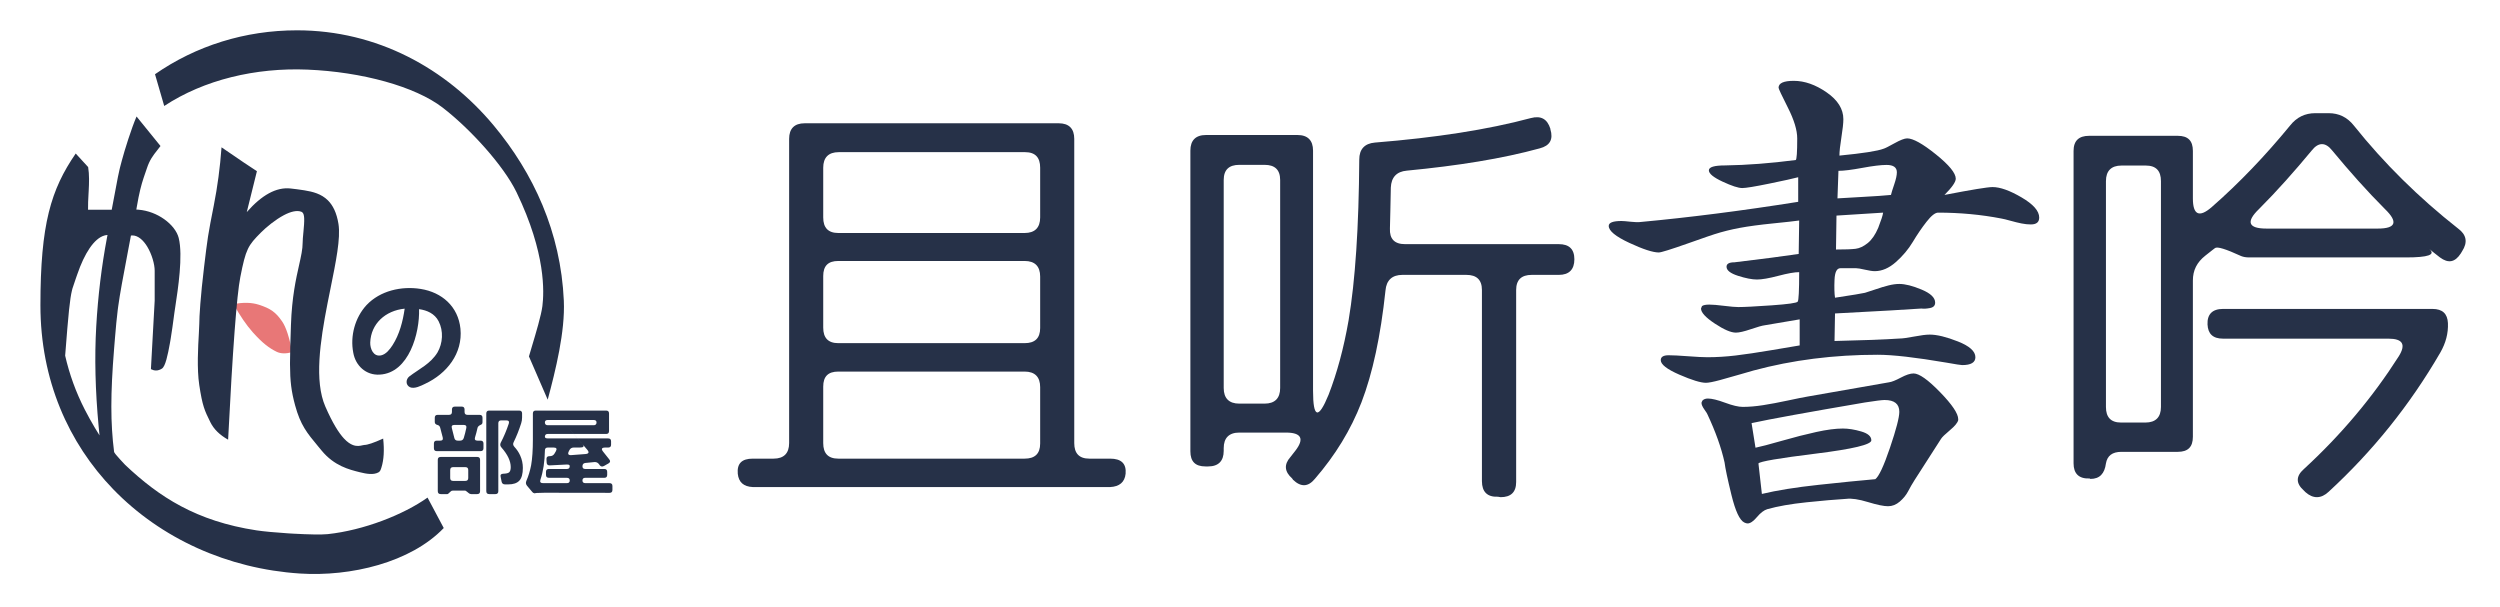
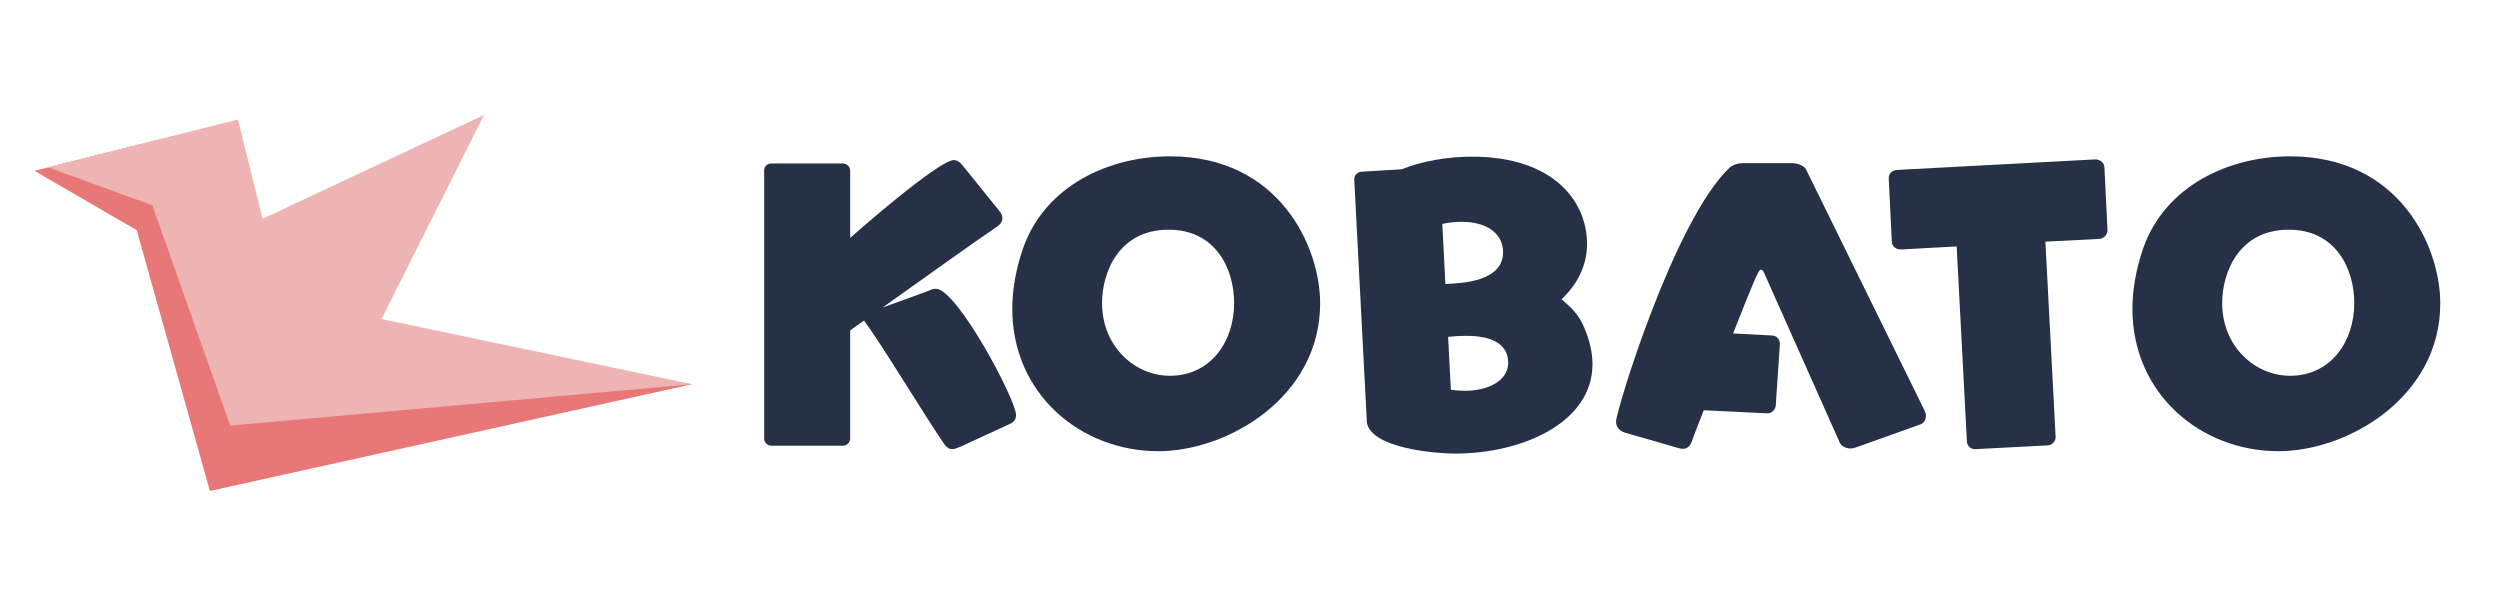
- <svg xmlns="http://www.w3.org/2000/svg" width="1237px" height="300px" viewBox="0 0 1237 300" version="1.1">
-   <g id="logo-large" stroke="none" stroke-width="1" fill="none" fill-rule="evenodd">
-     <g id="logo-white" transform="translate(20, 15)">
-       <path d="M95.548,135.487 C100.291,134.548 104.461,134.627 108.053,135.772 C113.966,137.656 116.469,139.553 119.528,143.943 C121.545,146.838 123.198,151.955 124.548,159.269 C121.481,160.075 118.922,160.051 116.898,159.067 C113.281,157.307 109.93,154.854 105.031,149.362 C101.921,145.876 98.762,141.249 95.548,135.487 Z" id="font1-dot" fill="#E87777" />
-       <path d="M47.559,42.641 L59.415,57.252 C58.868,57.983 58.343,58.649 57.839,59.287 C55.784,61.889 54.075,64.07 52.693,68.234 C52.397,69.127 52.113,69.947 51.835,70.747 C51.776,70.917 51.717,71.087 51.658,71.258 L51.408,71.985 L51.243,72.47 C51.217,72.546 51.191,72.623 51.166,72.699 L51.012,73.161 C49.937,76.416 48.904,80.153 47.642,87.594 C47.579,87.969 47.518,88.335 47.459,88.691 C47.821,88.705 48.182,88.727 48.545,88.758 C53.299,89.155 57.729,90.956 61.227,93.438 C64.919,96.058 67.59,99.436 68.422,102.738 C70.624,111.489 68.043,128.182 66.76,136.605 C66.576,137.816 66.417,138.858 66.301,139.686 C66.202,140.398 66.087,141.256 65.958,142.225 C65.588,145.006 65.096,148.7 64.484,152.425 L64.336,153.311 C64.292,153.571 64.247,153.831 64.203,154.088 L64.065,154.868 C63.02,160.682 61.835,166.29 60.14,167.373 C59.166,167.995 58.185,168.32 57.191,168.32 C56.357,168.32 55.519,168.092 54.675,167.653 L56.536,133.786 L56.536,118.953 C56.536,115.701 55.126,110.807 52.876,107.07 C50.93,103.839 48.363,101.576 45.655,101.494 C45.366,101.485 45.076,101.502 44.787,101.541 C44.739,101.795 44.691,102.05 44.642,102.308 C44.222,104.533 43.829,106.607 43.462,108.546 C40.719,123.026 39.396,130.015 38.506,136.482 L38.399,137.27 L38.247,138.443 C37.737,142.485 37.358,146.6 36.868,152.512 L36.772,153.676 C36.674,154.864 36.572,156.123 36.463,157.465 C34.641,179.925 34.646,194.343 36.468,208.692 C36.93,209.476 37.239,209.83 37.6,210.243 C38.015,210.719 38.5,211.275 38.998,211.84 L39.509,212.418 C40.466,213.497 41.401,214.521 41.932,215.023 C58.68,230.875 77.107,242.873 106.916,247.42 C110.426,247.955 116.367,248.5 122.463,248.892 L123.72,248.971 L124.225,249.001 L125.23,249.059 C132.313,249.457 139.138,249.613 142.147,249.29 C159.932,247.381 179.548,239.718 191.55,231.206 L199.563,246.267 C183.184,263.365 153.471,270.407 128.459,268.784 C92.727,266.464 59.657,251.505 36.019,227.081 C13.861,204.186 0,172.975 0,136.084 C0,95.804 5.207,78.828 17.464,60.962 L23.615,67.669 C24.23,71.505 24.091,75.489 23.882,79.464 L23.792,81.123 C23.651,83.693 23.518,86.252 23.562,88.761 L35.281,88.761 C36.871,80.239 37.727,75.639 38.339,72.596 C38.707,70.783 38.943,69.704 39.183,68.701 L39.472,67.527 C39.754,66.425 39.991,65.539 40.284,64.446 C41.701,59.158 44.921,48.834 47.559,42.641 Z M33.193,101.259 C32.66,101.303 32.15,101.394 31.665,101.532 C26.555,102.986 21.792,110.342 18.219,120.796 C17.962,121.547 17.726,122.215 17.491,122.878 C16.998,124.272 16.514,125.641 15.865,127.71 L15.829,127.84 L15.759,128.104 C15.736,128.19 15.714,128.277 15.692,128.365 L15.625,128.631 C14.574,132.94 13.892,139.607 12.24,160.972 C14.343,170.172 17.515,179.007 21.997,187.751 C23.42,190.527 25.228,193.799 26.96,196.709 C27.685,197.926 28.459,199.185 29.243,200.427 C29.094,198.996 28.951,197.555 28.815,196.104 C27.142,178.277 26.74,161.776 27.612,146.601 C28.483,131.424 30.253,116.784 32.921,102.68 C33.011,102.206 33.101,101.733 33.193,101.259 Z M89.614,57.892 C92.521,59.841 95.757,62.049 99.323,64.515 C99.576,64.689 99.829,64.864 100.083,65.038 L100.587,65.382 C103.27,67.209 105.828,68.869 107.024,69.639 L107.122,69.701 L106.622,71.717 L102.101,89.946 C109.509,81.503 116.694,77.513 123.725,78.256 C124.776,78.367 125.818,78.485 126.845,78.63 C127.172,78.676 127.502,78.722 127.834,78.768 C128.61,78.876 129.4,78.985 130.192,79.108 L130.716,79.191 C134.779,79.85 138.995,80.913 142.243,84.136 C144.698,86.572 146.578,90.234 147.475,95.812 C148.609,102.868 146.178,114.686 143.515,127.83 C143.105,129.851 142.691,131.902 142.282,133.972 L142.01,135.354 C138.405,153.82 135.458,173.545 140.982,186.179 C144.591,194.434 147.645,199.218 150.18,201.955 C151.862,203.77 153.346,204.723 154.629,205.206 C156.612,205.952 158.164,205.61 159.339,205.331 C159.674,205.252 159.963,205.171 160.212,205.171 C161.76,205.171 164.889,204.145 169.591,202.007 C170.204,207.704 169.937,212.442 168.763,216.216 C168.325,217.62 168.083,218.291 167.23,218.749 C164.759,220.074 161.339,219.491 158.036,218.66 C152.719,217.329 145.375,215.521 139.126,207.93 C138.533,207.211 137.965,206.526 137.417,205.867 C131.943,199.278 128.677,195.366 126.007,185.517 C124.154,178.68 123.525,173.687 123.498,165.347 L123.497,164.507 C123.504,159.678 123.695,153.744 123.961,145.795 C124.422,132.009 126.466,122.921 127.987,116.156 C128.982,111.727 129.748,108.267 129.748,105.145 C129.748,103.874 129.916,102.094 130.093,100.223 L130.154,99.585 C130.379,97.197 130.59,94.74 130.509,92.996 C130.473,92.23 130.378,91.588 130.223,91.114 C129.979,90.366 129.566,89.962 129.122,89.783 C126.96,88.912 123.798,89.698 120.46,91.468 C116.277,93.686 111.839,97.318 109.143,100.024 C102.703,106.489 101.65,108.113 98.91,122.098 C97.145,131.105 95.128,157.925 92.87,202.555 C88.742,200.25 85.809,197.388 84.103,193.941 C81.187,188.049 80.174,185.916 78.591,175.474 C77.378,167.467 78.019,156.487 78.391,150.031 C78.51,147.959 78.603,146.343 78.603,145.422 C78.603,141.633 79.211,131.682 80.975,117.108 C81.813,110.176 82.292,106.235 82.87,102.455 L82.996,101.646 C83.613,97.739 84.373,93.784 85.788,86.638 C87.615,77.412 88.89,67.829 89.614,57.892 Z" id="Down-circle-and-font1" fill="#263148" />
-       <path d="M126.969,0 C166.553,0 200.771,18.834 224.335,47.146 C243.948,70.709 257.478,99.826 258.985,133.803 C259.664,149.102 254.885,168.319 251.004,182.758 L241.723,161.358 C242.093,160.047 242.619,158.295 243.215,156.308 C245.16,149.829 247.837,140.878 248.38,136.428 C249.191,129.783 250.231,110.53 235.616,80.209 C229.188,66.874 212.59,48.709 199.02,38.241 C185.446,27.77 159.022,20.557 132.112,19.447 C106.502,18.391 80.993,24.435 61.258,37.441 L56.696,21.726 C76.933,7.677 101.15,0 126.969,0 Z" id="Upper-circle" fill="#263148" />
-       <path d="M154.79,159.482 C155.91,165.962 161.11,170.762 167.83,170.362 C182.39,169.642 187.75,149.642 187.35,137.962 C191.35,138.522 195.11,140.202 197.03,143.962 C199.51,148.762 199.11,154.842 196.47,159.402 C193.03,165.002 187.51,167.482 182.55,171.242 C180.79,172.602 180.55,175.482 182.87,176.602 C185.11,177.562 188.31,175.882 190.31,174.922 C201.11,169.882 209.03,159.882 207.83,147.642 C206.71,136.682 198.71,129.642 188.15,127.962 C178.63,126.442 168.07,128.842 161.35,135.962 C155.67,142.122 153.19,151.242 154.79,159.482 Z M163.19,154.522 C163.51,145.162 170.71,138.682 180.23,137.722 C179.35,143.962 177.67,150.442 174.23,155.802 C172.87,157.882 171.03,160.282 168.55,160.842 C164.71,161.642 163.11,157.482 163.19,154.522 Z" id="font2" fill="#263148" fill-rule="nonzero" />
-       <path d="M210.726,196.794 C210.966,195.786 210.534,195.258 209.478,195.258 L204.822,195.258 C203.718,195.258 203.286,195.786 203.574,196.842 C204.006,198.522 204.438,200.106 204.774,201.594 C204.966,202.554 205.542,203.034 206.502,203.034 L207.606,203.034 C208.566,203.034 209.19,202.602 209.478,201.69 C209.958,200.106 210.39,198.474 210.726,196.794 Z M204.198,227.754 C203.718,227.706 203.334,227.85 203.094,228.09 C202.182,229.002 201.606,229.482 201.366,229.482 L198.102,229.482 C197.094,229.482 196.614,229.002 196.614,227.994 L196.614,212.49 C196.614,211.578 197.094,211.098 198.054,211.098 L216.15,211.098 C217.062,211.098 217.542,211.578 217.542,212.49 L217.542,228.042 C217.542,229.002 217.062,229.482 216.102,229.482 L213.174,229.482 C212.742,229.434 212.358,229.338 212.118,229.146 C211.014,228.234 210.39,227.754 210.246,227.754 L204.198,227.754 Z M237.366,210.33 C238.278,212.346 238.71,214.41 238.71,216.522 C238.71,219.45 238.134,221.562 236.982,222.81 C235.83,224.058 234.006,224.682 231.462,224.682 L229.926,224.682 C228.966,224.682 228.39,224.25 228.198,223.338 L227.718,220.938 C227.478,219.93 227.91,219.45 228.966,219.402 C230.406,219.354 231.366,219.162 231.894,218.73 C232.422,218.298 232.71,217.434 232.71,216.138 C232.71,213.114 231.174,209.898 228.102,206.394 C227.478,205.674 227.334,204.906 227.766,204.042 C229.254,201.21 230.598,198.042 231.75,194.586 C232.086,193.53 231.654,193.002 230.502,193.002 L228.006,193.002 C227.046,193.002 226.566,193.482 226.566,194.394 L226.566,228.042 C226.566,229.002 226.086,229.482 225.126,229.482 L222.102,229.482 C221.094,229.482 220.614,229.002 220.614,227.994 L220.614,189.594 C220.614,188.634 221.094,188.154 222.054,188.154 L236.886,188.154 C237.846,188.154 238.326,188.634 238.326,189.546 L238.326,191.562 C238.326,192.57 238.182,193.482 237.894,194.394 C236.838,197.706 235.59,200.874 234.15,203.802 C233.718,204.618 233.862,205.386 234.534,206.106 C235.686,207.354 236.646,208.746 237.366,210.33 Z M197.814,196.65 C197.622,195.93 197.19,195.45 196.566,195.306 C195.606,195.066 195.126,194.586 195.126,193.818 L195.126,191.706 C195.126,190.746 195.606,190.266 196.566,190.266 L202.182,190.266 C203.142,190.266 203.622,189.786 203.622,188.826 L203.622,187.626 C203.622,186.666 204.102,186.186 205.062,186.186 L208.47,186.186 C209.382,186.186 209.862,186.666 209.862,187.626 L209.862,188.826 C209.862,189.786 210.342,190.266 211.302,190.266 L217.302,190.266 C218.262,190.266 218.742,190.746 218.742,191.706 L218.742,193.818 C218.742,194.49 218.502,194.922 218.022,195.114 C217.014,195.546 216.438,196.074 216.294,196.65 C215.958,198.234 215.526,199.818 215.046,201.402 C214.71,202.506 215.142,203.034 216.294,203.034 L217.782,203.034 C218.742,203.034 219.222,203.514 219.222,204.474 L219.222,206.778 C219.222,207.738 218.742,208.218 217.782,208.218 L196.086,208.218 C195.174,208.218 194.694,207.738 194.694,206.778 L194.694,204.474 C194.694,203.514 195.174,203.034 196.086,203.034 L197.814,203.034 C198.918,203.034 199.302,202.506 199.062,201.45 C198.678,199.914 198.246,198.33 197.814,196.65 Z M210.246,222.954 C211.206,222.954 211.686,222.474 211.686,221.514 L211.686,217.53 C211.686,216.618 211.206,216.138 210.246,216.138 L204.198,216.138 C203.238,216.138 202.758,216.618 202.758,217.578 L202.758,221.562 C202.758,222.474 203.238,222.954 204.198,222.954 L210.246,222.954 Z" id="font3" fill="#263148" fill-rule="nonzero" />
-       <path d="M269.686,209.658 C271.366,209.514 271.654,208.794 270.55,207.498 C258.886,193.914 258.118,193.098 268.342,204.954 C269.206,205.962 268.678,206.442 266.806,206.442 L263.878,206.442 C262.918,206.442 262.198,206.874 261.766,207.69 C260.902,209.37 260.806,209.562 261.478,208.266 C260.758,209.658 261.19,210.282 262.726,210.186 C265.174,209.994 267.526,209.802 269.686,209.658 Z M252.022,215.274 C251.062,215.322 250.534,214.842 250.486,213.882 L250.39,212.202 C250.342,211.29 250.774,210.762 251.734,210.714 C251.83,210.714 251.926,210.714 252.022,210.714 C253.174,210.666 253.222,210.666 252.214,210.714 C253.174,210.666 253.894,210.234 254.374,209.418 C254.518,209.226 254.71,208.842 255.046,208.266 C255.718,207.066 255.334,206.442 253.942,206.442 L251.062,206.442 C250.102,206.442 249.622,206.922 249.622,207.882 C249.526,213.306 248.806,218.154 247.414,222.33 C247.03,223.482 247.462,224.058 248.662,224.058 L260.47,224.058 C261.382,224.058 261.862,223.674 261.91,222.858 C261.958,221.898 261.478,221.418 260.47,221.418 L251.59,221.418 C250.63,221.418 250.15,220.938 250.15,219.978 L250.15,218.49 C250.15,217.53 250.63,217.05 251.59,217.05 L260.47,217.05 C261.19,217.05 261.67,216.762 261.814,216.234 C262.15,215.226 261.67,214.794 260.422,214.842 C257.59,215.034 254.758,215.178 252.022,215.274 Z M251.062,195.402 L273.766,195.402 C274.582,195.402 275.062,195.018 275.158,194.25 C275.254,193.29 274.774,192.81 273.718,192.81 L251.014,192.81 C250.006,192.81 249.526,193.29 249.622,194.25 C249.718,195.018 250.198,195.402 251.062,195.402 Z M281.494,212.346 C282.118,213.162 281.974,213.786 281.062,214.314 L278.854,215.562 C277.99,216.042 277.27,215.898 276.694,215.13 C276.934,215.466 276.838,215.274 276.358,214.65 C275.782,213.882 275.014,213.546 274.006,213.642 C272.518,213.786 271.078,213.93 269.638,214.074 C268.726,214.17 268.246,214.698 268.198,215.61 C268.15,216.57 268.63,217.05 269.59,217.05 L279.046,217.05 C279.958,217.05 280.438,217.53 280.438,218.49 L280.438,219.978 C280.438,220.938 279.958,221.418 279.046,221.418 L269.59,221.418 C268.726,221.418 268.246,221.802 268.198,222.618 C268.15,223.578 268.63,224.058 269.638,224.058 L281.59,224.058 C282.55,224.058 283.03,224.538 283.03,225.45 L283.03,227.418 C283.03,228.378 282.55,228.858 281.638,228.858 L249.43,228.81 C246.118,228.81 244.342,228.954 244.198,229.242 C244.294,229.05 244.39,228.906 244.438,228.81 C244.198,229.194 243.718,228.906 242.998,227.994 L240.742,225.306 C240.166,224.586 240.07,223.818 240.454,222.906 C241.51,220.506 242.278,217.914 242.806,215.178 C243.382,211.914 243.67,207.642 243.67,202.41 L243.67,189.594 C243.67,188.634 244.15,188.154 245.062,188.154 L279.958,188.154 C280.87,188.154 281.35,188.634 281.35,189.594 L281.35,198.282 C281.35,199.242 280.87,199.722 279.91,199.722 L251.014,199.722 C250.342,199.722 249.91,199.962 249.718,200.49 C249.382,201.45 249.814,201.93 251.062,201.93 L280.918,201.93 C281.878,201.93 282.358,202.41 282.358,203.37 L282.358,205.05 C282.358,205.962 281.878,206.442 280.966,206.442 L279.526,206.442 C277.654,206.442 277.318,207.162 278.518,208.602 C279.574,209.898 280.582,211.146 281.494,212.346 Z" id="font4" fill="#263148" fill-rule="nonzero" />
+ <svg xmlns="http://www.w3.org/2000/svg" width="1465px" height="355px" viewBox="0 0 1465 355" version="1.1">
+   <g id="logo-large" stroke="none" fill="none" fill-rule="evenodd" stroke-width="1">
+     <g id="logo" transform="translate(20.1414, 67.3808)">
+       <polygon id="Path" fill="#E87777" points="0.003 32.696 59.987 67.527 102.859 220.327 385.393 157.774 153.001 127.443 71.793 14.708" />
+       <polygon id="Path" fill="#EEB4B4" points="7.871 30.636 119.303 2.651 133.736 60.817 263.489 -8.07107082e-14 203.39 119.573 385.393 157.774 114.747 182.025 69.139 52.93" />
    </g>
-     <g id="title" transform="translate(365, 40)" fill="#263148" fill-rule="nonzero">
-       <path d="M49.779,143.857 C44.74,143.857 42.33,146.275 42.33,151.33 L42.33,179.242 C42.33,184.297 44.74,186.934 49.779,186.934 L142.006,186.934 C147.044,186.934 149.673,184.516 149.673,179.462 L149.673,151.549 C149.673,146.495 147.044,143.857 142.006,143.857 L49.779,143.857 Z M49.779,89.132 C44.74,89.132 42.33,91.549 42.33,96.604 L42.33,122.099 C42.33,127.154 44.74,129.791 49.779,129.791 L142.006,129.791 C147.044,129.791 149.673,127.374 149.673,122.319 L149.673,96.824 C149.673,91.769 147.044,89.132 142.006,89.132 L49.779,89.132 Z M42.33,67.593 C42.33,72.648 44.74,75.286 49.779,75.286 L142.006,75.286 C147.044,75.286 149.673,72.648 149.673,67.593 L149.673,42.978 C149.673,37.923 147.263,35.286 142.225,35.286 L49.998,35.286 C44.959,35.286 42.33,37.923 42.33,42.978 L42.33,67.593 Z M184.286,201 L7.499,201 C2.898,200.78 0.489,198.582 0.05,194.407 C-0.388,189.352 2.022,186.934 7.499,186.934 L17.795,186.934 C22.833,186.934 25.462,184.297 25.462,179.242 L25.462,28.692 C25.462,23.637 28.091,21 33.13,21 L158.874,21 C163.912,21 166.541,23.637 166.541,28.692 L166.541,179.242 C166.541,184.297 168.951,186.934 173.989,186.934 L184.286,186.934 C189.762,186.934 192.391,189.352 191.953,194.407 C191.515,198.582 188.886,200.78 184.286,201 Z" id="Shape" />
-       <path d="M240.493,151.998 C240.493,157.067 243.132,159.712 248.19,159.712 L260.725,159.712 C265.782,159.712 268.421,157.067 268.421,151.998 L268.421,49.063 C268.421,43.993 265.782,41.569 260.725,41.569 L248.19,41.569 C243.132,41.569 240.493,43.993 240.493,49.063 L240.493,151.998 Z M302.287,118.494 C305.586,98.877 307.345,72.427 307.565,38.924 C307.565,33.854 310.204,30.989 315.262,30.548 C345.389,28.123 371.118,24.156 392.449,18.425 C397.507,17.103 400.586,18.866 402.125,23.715 L402.125,23.936 C403.664,29.005 401.905,32.091 396.847,33.413 C378.375,38.483 356.384,42.01 331.095,44.434 C326.037,44.875 323.398,47.741 323.178,52.81 C322.958,60.966 322.958,67.578 322.738,73.089 C322.519,78.158 324.938,80.803 330.215,80.803 L406.303,80.803 C411.361,80.803 414,83.228 414,88.297 C414,93.367 411.361,96.012 406.303,96.012 L392.889,96.012 C387.831,96.012 385.192,98.436 385.192,103.506 L385.192,198.506 C385.192,203.575 382.553,206 377.495,206 L376.176,205.78 C370.898,206 368.259,203.355 368.259,198.065 L368.259,103.506 C368.259,98.436 365.62,96.012 360.562,96.012 L328.896,96.012 C323.838,96.012 320.979,98.657 320.539,103.726 C318.12,126.429 314.162,144.724 308.664,159.051 C303.387,172.717 295.69,185.281 285.574,196.963 C282.275,200.93 278.757,201.151 274.799,197.404 L274.359,196.742 C270.62,193.436 270.181,189.91 273.479,186.162 C275.019,184.179 275.898,183.077 275.898,183.077 C280.516,177.125 278.977,174.04 271.28,174.04 L248.19,174.04 C243.132,174.04 240.493,176.685 240.493,181.754 L240.493,183.077 C240.493,188.146 237.854,190.791 232.796,190.791 L231.477,190.791 C226.419,190.791 224,188.367 224,183.297 L224,34.516 C224,29.446 226.639,26.801 231.697,26.801 L276.998,26.801 C282.056,26.801 284.694,29.446 284.694,34.516 L284.694,153.32 C284.694,166.986 287.333,167.647 292.391,155.304 C296.569,144.504 299.868,132.381 302.287,118.494 Z" id="Shape" />
-       <path d="M524.749,47.693 C522.32,48.342 517.544,49.397 510.42,50.857 C503.295,52.317 498.843,53.047 497.062,53.047 C495.119,53.047 491.88,51.992 487.347,49.883 C482.813,47.774 480.546,45.909 480.546,44.287 C480.546,42.664 483.218,41.853 488.561,41.853 C499.409,41.691 511.067,40.799 523.535,39.177 C524.021,38.852 524.263,35.283 524.263,28.47 C524.263,24.414 522.725,19.345 519.649,13.262 C516.572,7.178 515.034,3.893 515.034,3.407 C515.034,1.136 517.544,0 522.563,0 C527.906,0 533.331,1.906 538.836,5.718 C544.341,9.531 547.094,13.951 547.094,18.98 C547.094,20.927 546.77,23.928 546.122,27.983 C545.474,32.039 545.151,35.04 545.151,36.987 C556.808,35.851 564.095,34.716 567.009,33.58 C567.657,33.418 569.438,32.526 572.352,30.903 C575.267,29.281 577.372,28.47 578.667,28.47 C581.582,28.47 586.318,31.106 592.875,36.378 C599.433,41.651 602.712,45.666 602.712,48.423 C602.712,50.046 600.849,52.722 597.125,56.453 C610.564,53.858 618.498,52.56 620.927,52.56 C624.651,52.56 629.428,54.263 635.257,57.67 C641.086,61.077 644,64.402 644,67.647 C644,69.918 642.624,71.053 639.871,71.053 C638.414,71.053 636.876,70.891 635.257,70.567 C633.637,70.242 631.816,69.796 629.792,69.228 C627.768,68.661 626.27,68.296 625.299,68.133 C615.26,66.187 604.816,65.213 593.968,65.213 C592.511,65.213 590.608,66.714 588.261,69.715 C585.913,72.716 583.646,76.042 581.46,79.692 C579.274,83.342 576.481,86.667 573.081,89.668 C569.681,92.669 566.2,94.17 562.637,94.17 C561.504,94.17 559.885,93.927 557.78,93.44 C555.675,92.953 554.218,92.71 553.408,92.71 L545.636,92.71 C543.855,92.71 542.884,94.616 542.722,98.428 C542.56,102.241 542.641,105.201 542.965,107.31 C551.546,106.012 556.485,105.201 557.78,104.877 C558.913,104.552 560.654,103.984 563.002,103.173 C565.349,102.362 567.495,101.713 569.438,101.227 C571.381,100.74 573.162,100.497 574.781,100.497 C577.696,100.497 581.379,101.429 585.832,103.295 C590.284,105.161 592.511,107.31 592.511,109.743 C592.511,111.203 591.661,112.096 589.961,112.42 C588.261,112.744 586.844,112.826 585.71,112.663 L569.924,113.637 L542.965,115.097 L542.722,128.723 C556.97,128.399 567.657,127.993 574.781,127.507 C576.238,127.507 578.667,127.182 582.067,126.533 C585.468,125.884 588.058,125.56 589.839,125.56 C593.401,125.56 598.056,126.696 603.804,128.967 C609.552,131.238 612.426,133.833 612.426,136.753 C612.426,139.349 610.241,140.647 605.869,140.647 C605.221,140.647 602.631,140.241 598.097,139.43 C582.877,136.834 571.543,135.537 564.095,135.537 C542.398,135.537 521.916,138.132 502.648,143.323 C502,143.486 499.895,144.094 496.333,145.148 C492.771,146.203 489.33,147.176 486.011,148.068 C482.692,148.961 480.384,149.407 479.089,149.407 C476.498,149.407 472.127,148.068 465.974,145.392 C459.821,142.715 456.745,140.322 456.745,138.213 C456.745,136.591 458.04,135.78 460.631,135.78 C462.735,135.78 465.933,135.942 470.224,136.267 C474.515,136.591 477.713,136.753 479.818,136.753 C484.351,136.753 489.006,136.469 493.783,135.902 C498.559,135.334 504.55,134.442 511.755,133.225 C518.961,132.008 523.535,131.238 525.478,130.913 L525.478,118.017 L508.234,120.937 C506.938,121.099 504.631,121.748 501.312,122.883 C497.993,124.019 495.523,124.587 493.904,124.587 C491.475,124.587 487.994,123.086 483.461,120.085 C478.927,117.084 476.66,114.61 476.66,112.663 L477.146,111.447 C477.794,110.96 479.008,110.717 480.789,110.717 C482.408,110.717 484.837,110.919 488.075,111.325 C491.314,111.731 493.661,111.933 495.119,111.933 C498.033,111.933 503.538,111.649 511.634,111.082 C519.73,110.514 524.021,109.906 524.506,109.257 C524.992,108.608 525.235,103.741 525.235,94.657 C522.968,94.657 519.527,95.265 514.913,96.482 C510.298,97.698 506.777,98.307 504.348,98.307 C501.919,98.307 498.802,97.698 494.997,96.482 C491.192,95.265 489.29,93.764 489.29,91.98 C489.29,90.52 490.585,89.79 493.176,89.79 C506.777,88.168 517.382,86.789 524.992,85.653 L525.235,69.107 C522.968,69.431 518.596,69.918 512.12,70.567 C505.643,71.216 500.219,71.946 495.847,72.757 C491.475,73.568 487.266,74.622 483.218,75.92 C483.056,75.92 478.725,77.421 470.224,80.422 C461.723,83.423 456.906,84.923 455.773,84.923 C452.859,84.923 448.001,83.342 441.201,80.178 C434.4,77.015 431,74.217 431,71.783 C431,70.161 433.105,69.35 437.315,69.35 C438.124,69.35 439.622,69.472 441.808,69.715 C443.994,69.958 445.653,69.999 446.787,69.837 C471.236,67.566 497.223,64.24 524.749,59.86 L524.749,47.693 Z M570.652,56.453 C570.814,55.642 571.34,53.939 572.231,51.343 C573.121,48.748 573.567,46.72 573.567,45.26 C573.567,42.827 571.867,41.61 568.466,41.61 C565.714,41.61 561.706,42.097 556.444,43.07 C551.182,44.043 547.255,44.53 544.665,44.53 L544.179,58.157 C546.446,57.994 550.615,57.751 556.687,57.427 C562.759,57.102 567.414,56.778 570.652,56.453 Z M566.766,65.213 L543.693,66.673 L543.45,83.463 C547.984,83.463 551.222,83.342 553.165,83.098 C555.108,82.855 557.092,81.922 559.116,80.3 C561.14,78.678 562.88,76.163 564.338,72.757 C565.795,69.026 566.604,66.511 566.766,65.213 Z M581.824,144.783 C584.577,144.783 588.949,147.866 594.94,154.03 C600.93,160.194 603.926,164.656 603.926,167.413 L603.926,167.9 C603.602,169.198 602.226,170.861 599.797,172.888 C597.368,174.916 595.911,176.336 595.425,177.147 L582.31,197.587 C581.177,199.371 580.124,201.196 579.153,203.062 C578.181,204.927 576.805,206.631 575.024,208.172 C573.243,209.713 571.3,210.483 569.195,210.483 C567.09,210.483 563.771,209.794 559.237,208.415 C554.704,207.036 551.141,206.509 548.551,206.833 C543.208,207.158 536.65,207.726 528.878,208.537 C521.106,209.348 514.629,210.483 509.448,211.943 C507.829,212.43 506.129,213.728 504.348,215.837 C502.567,217.946 501.029,219 499.733,219 C499.247,219 498.681,218.838 498.033,218.513 C495.766,217.378 493.661,212.836 491.718,204.887 C489.775,196.938 488.642,191.584 488.318,188.827 C486.699,181.527 483.865,173.578 479.818,164.98 C479.818,164.818 479.332,164.047 478.36,162.668 C477.389,161.289 476.903,160.194 476.903,159.383 C476.903,159.221 476.984,158.978 477.146,158.653 L477.389,158.167 C478.036,157.518 478.927,157.193 480.06,157.193 C482.003,157.193 484.837,157.883 488.561,159.262 C492.285,160.641 495.2,161.33 497.304,161.33 C500.381,161.33 503.741,161.046 507.384,160.478 C511.027,159.911 515.115,159.14 519.649,158.167 C524.182,157.193 527.421,156.544 529.364,156.22 L569.681,149.163 C570.976,149.001 572.919,148.231 575.51,146.852 C578.1,145.473 580.205,144.783 581.824,144.783 Z M506.777,204.4 C514.225,202.616 523.575,201.115 534.828,199.898 C546.082,198.682 555.432,197.749 562.88,197.1 C564.661,195.802 567.09,190.611 570.166,181.527 C573.243,172.442 574.781,166.521 574.781,163.763 C574.781,159.87 572.352,157.923 567.495,157.923 C566.2,157.923 562.961,158.329 557.78,159.14 C529.283,164.007 510.582,167.413 501.676,169.36 L503.619,181.527 C506.048,181.04 510.379,179.904 516.613,178.12 C522.847,176.336 528.554,174.876 533.735,173.74 C538.917,172.604 543.288,172.037 546.851,172.037 C549.603,172.037 552.639,172.523 555.958,173.497 C559.278,174.47 560.937,175.93 560.937,177.877 C560.937,179.986 551.789,182.176 533.493,184.447 C515.196,186.718 505.724,188.34 505.076,189.313 L506.777,204.4 Z" id="Shape" />
-       <path d="M677.022,161.389 C677.022,166.44 679.436,169.076 684.484,169.076 L696.555,169.076 C701.603,169.076 704.237,166.44 704.237,161.389 L704.237,49.602 C704.237,44.551 701.823,41.915 696.775,41.915 L684.703,41.915 C679.655,41.915 677.022,44.551 677.022,49.602 L677.022,161.389 Z M788.955,34.448 C785.663,30.275 782.151,30.275 778.859,34.448 C770.299,44.77 761.74,54.434 752.741,63.438 C746.157,69.807 747.474,73.101 756.472,73.101 L811.561,73.101 C820.559,73.101 821.657,69.807 815.072,63.438 C806.074,54.434 797.514,44.77 788.955,34.448 Z M851.286,73.101 C855.456,76.176 856.115,79.91 853.261,84.302 L852.603,85.4 C849.75,89.793 846.458,90.451 842.288,87.377 C839.654,85.4 837.898,83.863 837.02,83.204 C840.312,86.059 836.581,87.377 825.388,87.377 L747.913,87.377 C746.376,87.377 745.059,87.157 743.962,86.718 C736.28,83.204 732.11,81.886 731.013,82.765 C731.232,82.545 729.477,83.863 726.184,86.498 C722.014,89.793 720.039,93.746 720.039,98.797 L720.039,176.103 C720.039,181.155 717.625,183.571 712.577,183.571 L684.703,183.571 C680.094,183.571 677.68,185.547 677.022,189.281 C676.363,194.332 673.949,196.967 669.34,196.967 L668.901,196.748 C663.634,196.967 661,194.332 661,189.281 L661,34.668 C661,29.616 663.634,27.201 668.682,27.201 L712.577,27.201 C717.625,27.201 720.039,29.616 720.039,34.668 L720.039,58.167 C720.039,66.293 723.112,67.83 729.257,62.56 C743.084,50.48 756.033,36.864 768.104,22.149 C771.397,17.977 775.567,16 780.615,16 L787.199,16 C792.247,16 796.417,17.977 799.709,22.149 C814.633,40.817 831.753,57.728 851.286,73.101 Z M787.199,203.336 C783.468,206.85 779.517,206.85 775.786,203.556 L774.908,202.678 C770.958,199.164 770.958,195.65 774.908,192.136 C793.564,175.005 809.147,156.338 821.876,136.352 C825.607,130.422 823.851,127.567 816.828,127.567 L734.964,127.567 C729.916,127.567 727.501,125.151 727.282,120.539 C727.062,115.488 729.696,112.853 734.964,112.853 L838.556,112.853 C843.604,112.853 846.019,115.269 846.238,119.881 C846.458,124.932 845.141,129.764 842.507,134.376 C827.363,160.51 808.927,183.351 787.199,203.336 Z" id="Shape" />
+     <g id="KOBATO" transform="translate(434, 78)" fill="#263148">
+       <path d="M157.8,170.4 C160.6,169.2 161.4,167.2 161.4,165.2 C161.4,156.2 126.8,91.2 114.4,91.2 C112.4,91.2 110.6,92.2 108.6,93 L83.2,102.2 C106.4,85.6 141.6,60.6 150,55 C152.2,53.6 153.4,51.8 153.4,49.8 C153.4,48.4 152.8,47 151.6,45.6 L130,18.8 C128.2,16.6 126.6,15.8 125,15.8 C116,15.8 66.6,59.2 64.2,61.4 L64.2,22 C64.2,19.6 62.2,17.8 60,17.8 L18,17.8 C15.6,17.8 13.8,19.6 13.8,22 L13.8,179 C13.8,181.2 15.6,183.2 18,183.2 L60,183.2 C62.2,183.2 64.2,181.2 64.2,179 L64.2,115.6 L72.4,109.8 C72.4,110 72.6,110.4 72.8,110.6 C80.8,120.8 111.4,171.2 119.6,182.6 C121,184.4 122.4,185.2 124,185.2 C125.6,185.2 127.2,184.4 129.2,183.6 L157.8,170.4 Z" id="Path" fill-rule="nonzero" />
+       <path d="M339.6,99.8 C339.6,66.4 315.6,13.6 251.6,13.6 C216.4,13.6 178.4,30.4 165.4,67.8 C161.2,80.2 159.2,92 159.2,103 C159.2,152.8 199.2,186.4 244.8,186.4 C285.4,186.4 339.6,154.8 339.6,99.8 Z M251.6,142.2 C231,142.2 211.8,125 211.8,99.6 C211.8,81.4 221.8,56.6 250.8,56.6 C278.6,56.6 289.2,79.8 289.2,99.6 C289.2,122.2 275.4,142.2 251.6,142.2 Z" id="Shape" fill-rule="nonzero" />
+       <path d="M367,169.8 C370,184.8 407.4,187.8 418.6,187.8 C458.6,187.8 499.2,169.4 499.2,135.4 C499.2,128.8 497.6,121.4 494.2,113.6 C491.2,106.4 486.6,102 481,97.4 C489.6,89.4 496,78.4 496,65 C496,39.6 476,13.8 428.6,13.8 C413.6,13.8 398.8,16.6 387.4,21.2 L364.2,22.6 C361.6,22.6 359.6,24.6 359.6,27 L359.6,27.4 L367,169.8 Z M411.2,53.2 C414.8,52.4 418.6,52 422.4,52 C439.6,52 446.8,60.6 446.8,69.8 C446.8,87 422.8,88 413,88.4 L411.2,53.2 Z M414.6,119.4 C417.8,119 421.4,118.8 425.2,118.8 C441.2,118.8 449.8,124.2 449.8,134.6 C449.8,144.6 439,151 424.2,151 C421.6,151 419,150.8 416.2,150.4 L414.6,119.4 Z" id="Shape" fill-rule="nonzero" />
+       <path d="M691.6,170.6 C693.6,169.8 694.6,167.6 694.6,165.6 C694.6,164.6 694.2,163.4 693.8,162.6 L624.4,21.4 C623.6,19.6 620.2,17.6 616,17.6 L587,17.6 C584,17.6 581,19 579.8,20 C547.2,50.4 513,162.8 513,169 C513,172 514.6,174.4 518.4,175.6 L549,184.4 C550.2,184.8 551.2,185 552.2,185 C554.6,185 556.2,183.6 557.2,181.2 C557.8,179.4 560.6,172 564.4,162.4 L601.4,164.2 L601.8,164.2 C604.4,164.2 606.4,162 606.6,159.6 L609,123.8 L609,123.4 C609,120.8 607,118.6 604.4,118.6 L581.6,117.4 C594.2,85.6 596.4,80 598,80 C598.6,80 599.2,80.6 599.8,82 L644.2,181.6 C644.8,183 647.2,184.8 650.4,184.8 C651.4,184.8 652.6,184.6 653.6,184.2 L691.6,170.6 Z" id="Path" fill-rule="nonzero" />
+       <path d="M766,183 C768.4,182.8 770.6,180.8 770.6,178.2 L770.6,178 L764.6,63.6 L796.2,62 C799,61.8 801,59.4 801,56.8 L799.2,20.2 C799.2,17.4 796.6,15.4 794,15.4 L714.8,19.6 L677.4,21.6 C674.8,21.8 672.8,23.8 672.8,26.2 L672.8,26.6 L674.6,63.6 C674.6,66.2 677,68.2 679.8,68.2 L712.6,66.4 L718.6,180.6 C718.6,183 720.6,185.2 723.2,185.2 L723.6,185.2 L766,183 Z" id="Path" fill-rule="nonzero" />
+       <path d="M996,99.8 C996,66.4 972,13.6 908,13.6 C872.8,13.6 834.8,30.4 821.8,67.8 C817.6,80.2 815.6,92 815.6,103 C815.6,152.8 855.6,186.4 901.2,186.4 C941.8,186.4 996,154.8 996,99.8 Z M908,142.2 C887.4,142.2 868.2,125 868.2,99.6 C868.2,81.4 878.2,56.6 907.2,56.6 C935,56.6 945.6,79.8 945.6,99.6 C945.6,122.2 931.8,142.2 908,142.2 Z" id="Shape" fill-rule="nonzero" />
    </g>
  </g>
</svg>
